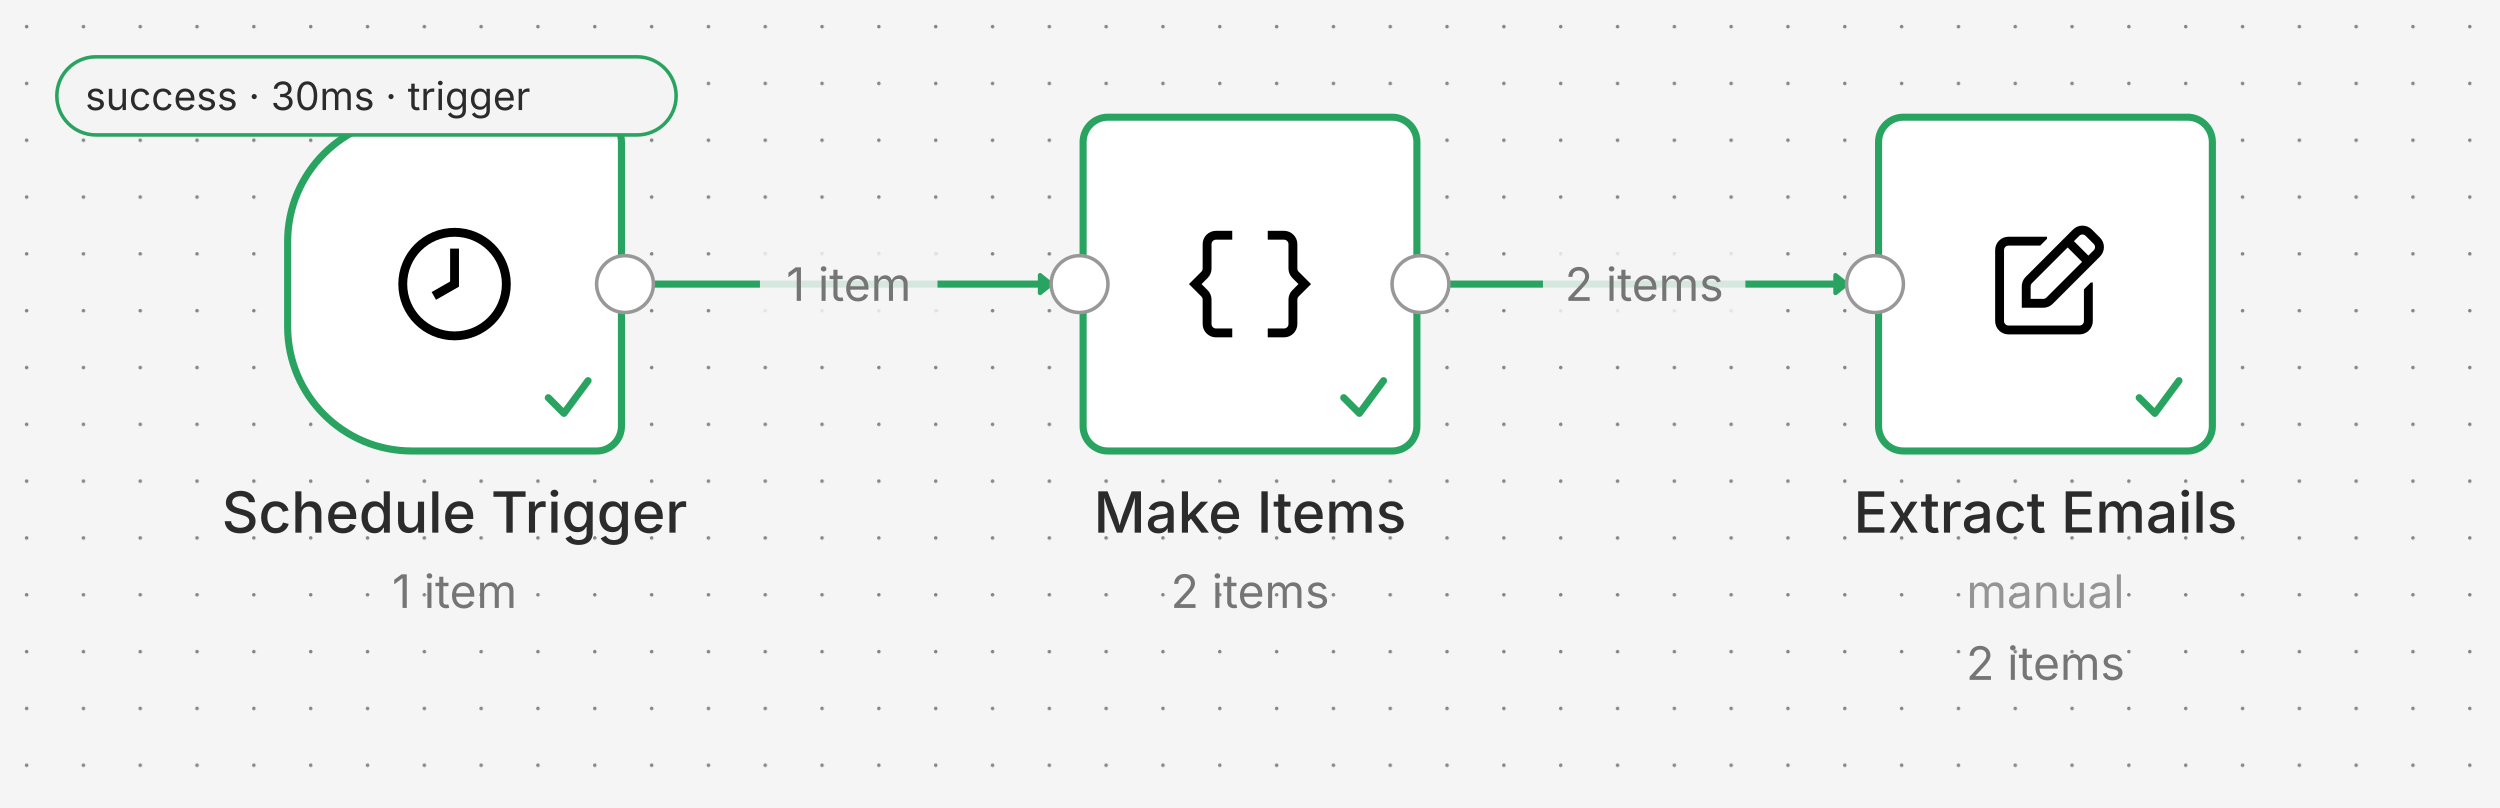
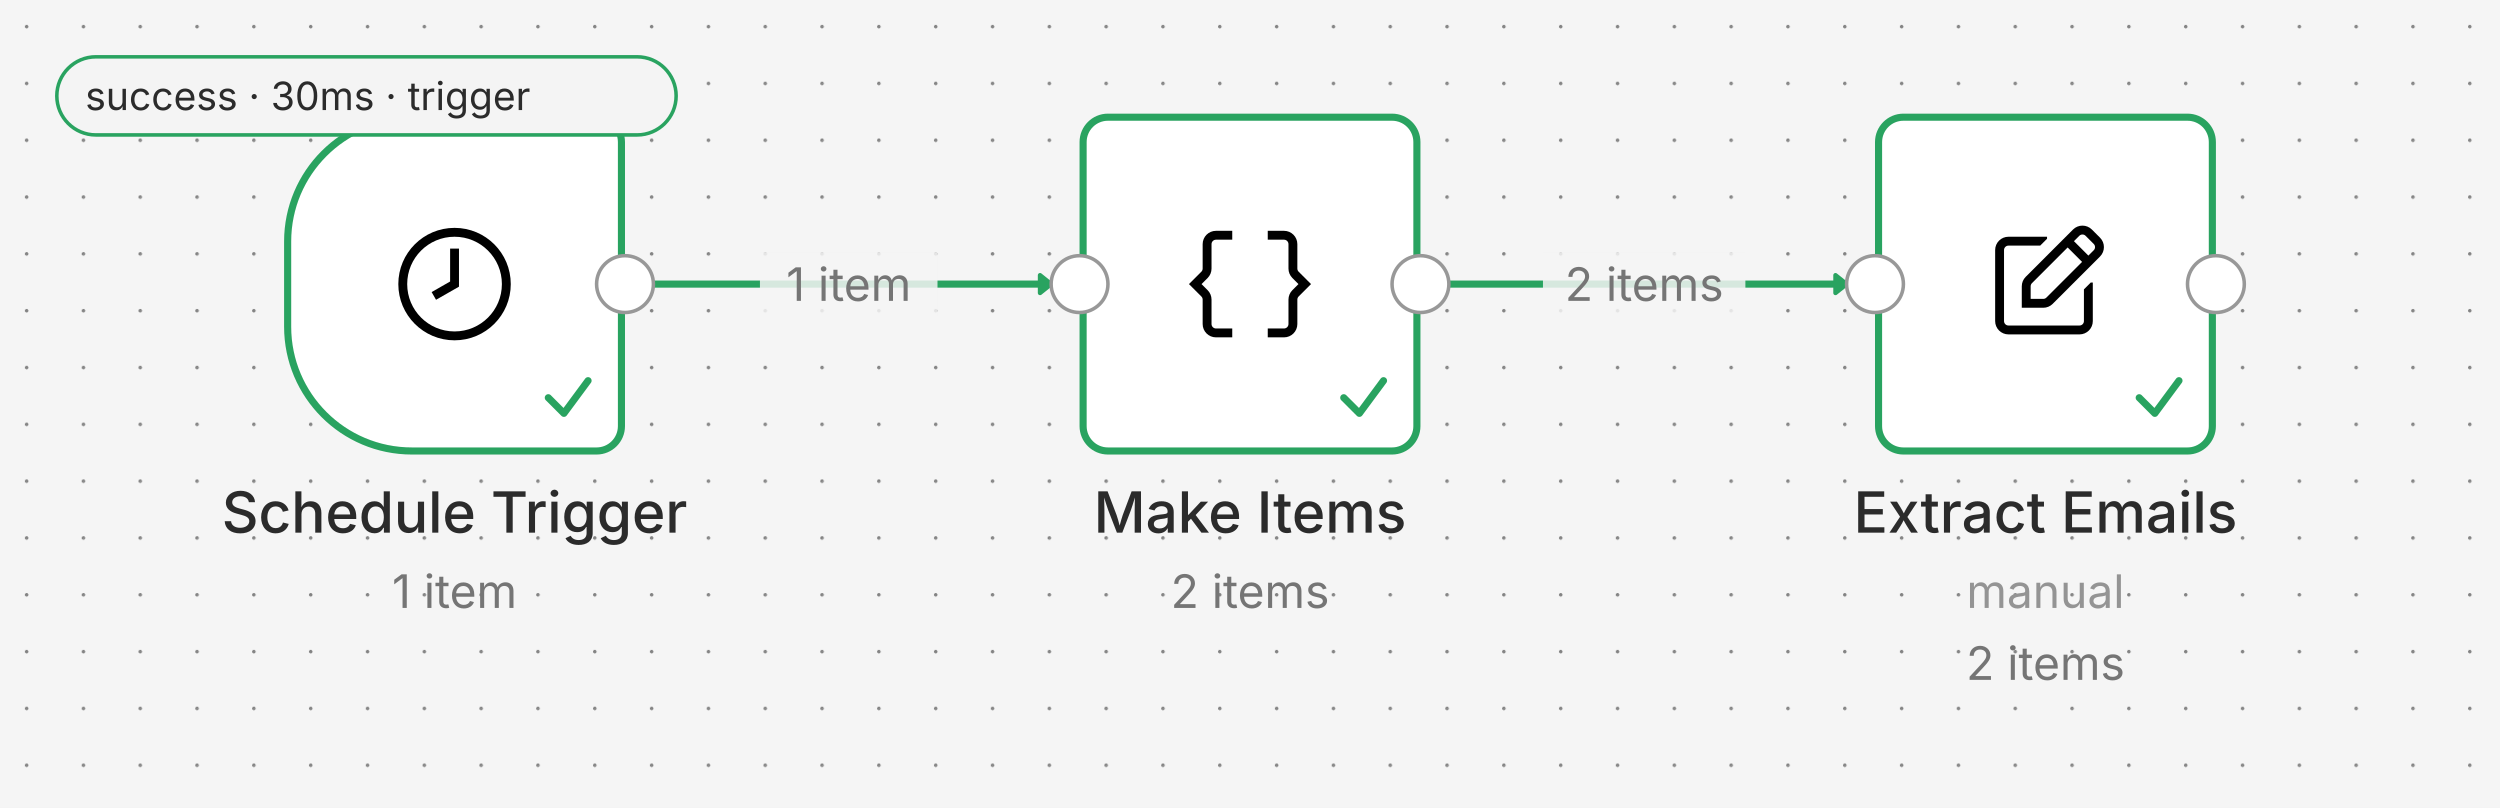
<svg xmlns="http://www.w3.org/2000/svg" class="wr-root" data-descriptions-version="2.38.1" data-theme="light" data-view="execution" height="227.5" text-rendering="geometricPrecision" viewBox="-80 -32 704 227.5" width="704">
  <style>.wr-root { font-family: InterVariable, Inter, -apple-system, BlinkMacSystemFont, 'Segoe UI', Roboto, Helvetica, Arial, sans-serif; }
.wr-not-run { opacity: 0.45; }
.wr-edge { stroke-linecap: round; }</style>
  <defs>
    <pattern height="16" id="wr-dots" patternTransform="translate(-9,-9)" patternUnits="userSpaceOnUse" width="16">
      <circle class="wr-dot" cx="0.5" cy="0.5" fill="#828282" r="0.5" />
    </pattern>
    <marker class="wr-arrow wr-arrow-main" id="wr-arrow-main" markerHeight="12.5" markerUnits="userSpaceOnUse" markerWidth="12.5" orient="auto-start-reverse" refX="0" refY="0" viewBox="-10 -10 20 20">
      <polyline fill="#cacaca" points="-5,-4 0,0 -5,4 -5,-4" stroke="#cacaca" stroke-linecap="round" stroke-linejoin="round" stroke-width="2" />
    </marker>
    <marker class="wr-arrow wr-arrow-ran" id="wr-arrow-ran" markerHeight="12.5" markerUnits="userSpaceOnUse" markerWidth="12.5" orient="auto-start-reverse" refX="0" refY="0" viewBox="-10 -10 20 20">
      <polyline fill="#29a360" points="-5,-4 0,0 -5,4 -5,-4" stroke="#29a360" stroke-linecap="round" stroke-linejoin="round" stroke-width="2" />
    </marker>
    <marker class="wr-arrow wr-arrow-error" id="wr-arrow-error" markerHeight="12.5" markerUnits="userSpaceOnUse" markerWidth="12.5" orient="auto-start-reverse" refX="0" refY="0" viewBox="-10 -10 20 20">
      <polyline fill="#ea1f30" points="-5,-4 0,0 -5,4 -5,-4" stroke="#ea1f30" stroke-linecap="round" stroke-linejoin="round" stroke-width="2" />
    </marker>
  </defs>
  <rect class="wr-canvas-bg" fill="#f5f5f5" height="227.5" width="704" x="-80" y="-32" />
  <rect class="wr-canvas-dots" fill="url(#wr-dots)" height="1137.5" width="3520" x="-1488" y="-487" />
  <g class="wr-layer-stickies" />
  <g class="wr-layer-edges">
    <path class="wr-edge wr-edge-main wr-edge-ran" d="M 96 48 C 160 48, 160 48, 216 48" data-from="Schedule Trigger" data-to="Make Items" fill="none" marker-end="url(#wr-arrow-ran)" stroke="#29a360" stroke-width="2" />
    <path class="wr-edge wr-edge-main wr-edge-ran" d="M 320 48 C 384 48, 384 48, 440 48" data-from="Make Items" data-to="Extract Emails" fill="none" marker-end="url(#wr-arrow-ran)" stroke="#29a360" stroke-width="2" />
  </g>
  <g class="wr-layer-edge-labels">
    <g class="wr-edge-label">
      <rect class="wr-label-bg" fill="#f4f4f4" fill-opacity="0.85" height="18" width="50" x="134" y="39" />
      <text class="wr-label-text" dominant-baseline="central" fill="#757575" font-size="13" text-anchor="middle" x="159" y="48">1 item</text>
    </g>
    <g class="wr-edge-label">
      <rect class="wr-label-bg" fill="#f4f4f4" fill-opacity="0.85" height="18" width="57" x="354.5" y="39" />
      <text class="wr-label-text" dominant-baseline="central" fill="#757575" font-size="13" text-anchor="middle" x="383" y="48">2 items</text>
    </g>
  </g>
  <g class="wr-layer-nodes">
    <g class="wr-node" data-node-name="Schedule Trigger" data-node-type="n8n-nodes-base.scheduleTrigger">
      <path class="wr-tile-halo" d="M 36 -3 H 88 A 11 11 0 0 1 99 8 V 88 A 11 11 0 0 1 88 99 H 36 A 39 39 0 0 1 -3 60 V 36 A 39 39 0 0 1 36 -3 Z" fill="none" stroke="none" stroke-width="6" />
      <path class="wr-tile" d="M 36 2 H 88 A 6 6 0 0 1 94 8 V 88 A 6 6 0 0 1 88 94 H 36 A 34 34 0 0 1 2 60 V 36 A 34 34 0 0 1 36 2 Z" fill="#ffffff" />
      <path class="wr-tile-border" d="M 36 1 H 88 A 7 7 0 0 1 95 8 V 88 A 7 7 0 0 1 88 95 H 36 A 35 35 0 0 1 1 60 V 36 A 35 35 0 0 1 36 1 Z" fill="none" stroke="#29a360" stroke-width="2" />
      <svg viewBox="0 0 24 24" fill="none" class="wr-icon" preserveAspectRatio="xMidYMid meet" x="28" y="28" width="40" height="40">
        <circle cx="12" cy="12" r="8.75" stroke="currentColor" stroke-width="1.5" />
        <path d="M12 6V12L8.5 14" stroke="currentColor" stroke-width="1.5" />
      </svg>
      <text class="wr-node-items" fill="#757575" font-size="13" text-anchor="middle" x="48" y="139.19">1 item</text>
      <text class="wr-node-name" fill="#2b2b2b" font-size="16" font-weight="500" text-anchor="middle" x="48" y="118">Schedule Trigger</text>
      <g class="wr-badge wr-badge-success">
        <path class="wr-badge-glyph" d="M 74.4 80 L 78.8 84.4 L 85.6 75.2" fill="none" stroke="#29a360" stroke-linecap="round" stroke-linejoin="round" stroke-width="2" />
      </g>
    </g>
    <g class="wr-node" data-node-name="Make Items" data-node-type="n8n-nodes-base.code">
      <path class="wr-tile-halo" d="M 232 -3 H 312 A 11 11 0 0 1 323 8 V 88 A 11 11 0 0 1 312 99 H 232 A 11 11 0 0 1 221 88 V 8 A 11 11 0 0 1 232 -3 Z" fill="none" stroke="none" stroke-width="6" />
      <path class="wr-tile" d="M 232 2 H 312 A 6 6 0 0 1 318 8 V 88 A 6 6 0 0 1 312 94 H 232 A 6 6 0 0 1 226 88 V 8 A 6 6 0 0 1 232 2 Z" fill="#ffffff" />
      <path class="wr-tile-border" d="M 232 1 H 312 A 7 7 0 0 1 319 8 V 88 A 7 7 0 0 1 312 95 H 232 A 7 7 0 0 1 225 88 V 8 A 7 7 0 0 1 232 1 Z" fill="none" stroke="#29a360" stroke-width="2" />
      <svg viewBox="0 0 24 24" fill="none" class="wr-icon" preserveAspectRatio="xMidYMid meet" x="252" y="28" width="40" height="40">
        <path d="M9 3.75H6.25C5.422 3.75 4.75 4.422 4.75 5.25V9.379C4.75 9.777 4.592 10.158 4.311 10.439L2.75 12L4.311 13.561C4.592 13.842 4.75 14.223 4.75 14.621V18.75C4.75 19.578 5.422 20.25 6.25 20.25H9" stroke="currentColor" stroke-width="1.5" />
        <path d="M15 3.75H17.75C18.578 3.75 19.25 4.422 19.25 5.25V9.379C19.25 9.777 19.408 10.158 19.689 10.439L21.25 12L19.689 13.561C19.408 13.842 19.25 14.223 19.25 14.621V18.75C19.25 19.578 18.578 20.25 17.75 20.25H15" stroke="currentColor" stroke-width="1.5" />
      </svg>
      <text class="wr-node-items" fill="#757575" font-size="13" text-anchor="middle" x="272" y="139.19">2 items</text>
      <text class="wr-node-name" fill="#2b2b2b" font-size="16" font-weight="500" text-anchor="middle" x="272" y="118">Make Items</text>
      <g class="wr-badge wr-badge-success">
        <path class="wr-badge-glyph" d="M 298.4 80 L 302.8 84.4 L 309.6 75.2" fill="none" stroke="#29a360" stroke-linecap="round" stroke-linejoin="round" stroke-width="2" />
      </g>
    </g>
    <g class="wr-node" data-node-name="Extract Emails" data-node-type="n8n-nodes-base.set">
      <path class="wr-tile-halo" d="M 456 -3 H 536 A 11 11 0 0 1 547 8 V 88 A 11 11 0 0 1 536 99 H 456 A 11 11 0 0 1 445 88 V 8 A 11 11 0 0 1 456 -3 Z" fill="none" stroke="none" stroke-width="6" />
      <path class="wr-tile" d="M 456 2 H 536 A 6 6 0 0 1 542 8 V 88 A 6 6 0 0 1 536 94 H 456 A 6 6 0 0 1 450 88 V 8 A 6 6 0 0 1 456 2 Z" fill="#ffffff" />
      <path class="wr-tile-border" d="M 456 1 H 536 A 7 7 0 0 1 543 8 V 88 A 7 7 0 0 1 536 95 H 456 A 7 7 0 0 1 449 88 V 8 A 7 7 0 0 1 456 1 Z" fill="none" stroke="#29a360" stroke-width="2" />
      <svg viewBox="0 0 24 24" fill="none" class="wr-icon" preserveAspectRatio="xMidYMid meet" x="476" y="28" width="40" height="40">
        <path d="M12.268 4.343L11.111 5.5H5.75C5.336 5.5 5 5.836 5 6.25V18.25C5 18.664 5.336 19 5.75 19H17.75C18.164 19 18.5 18.664 18.5 18.25V12.889L19.656 11.732H20V18.25C20 19.493 18.993 20.5 17.75 20.5H5.75C4.507 20.5 3.5 19.493 3.5 18.25V6.25C3.5 5.007 4.507 4 5.75 4H12.268V4.343Z" fill="currentColor" />
        <path d="M17.189 3.311C17.775 2.725 18.725 2.725 19.311 3.311L20.689 4.689C21.275 5.275 21.275 6.225 20.689 6.811L12.689 14.811C12.408 15.092 12.027 15.25 11.629 15.25H8.75V12.371C8.75 11.973 8.908 11.592 9.189 11.311L17.189 3.311Z" stroke="currentColor" stroke-width="1.5" />
        <path d="M15.75 4.75L19.25 8.25" stroke="currentColor" stroke-width="1.5" />
      </svg>
      <text class="wr-node-subtitle" fill="#949494" font-size="13" text-anchor="middle" x="496" y="139.19">manual</text>
      <text class="wr-node-items" fill="#757575" font-size="13" text-anchor="middle" x="496" y="159.44">2 items</text>
      <text class="wr-node-name" fill="#2b2b2b" font-size="16" font-weight="500" text-anchor="middle" x="496" y="118">Extract Emails</text>
      <g class="wr-badge wr-badge-success">
        <path class="wr-badge-glyph" d="M 522.4 80 L 526.8 84.4 L 533.6 75.2" fill="none" stroke="#29a360" stroke-linecap="round" stroke-linejoin="round" stroke-width="2" />
      </g>
    </g>
  </g>
  <g class="wr-layer-ports">
-     <circle class="wr-port" cx="96" cy="48" fill="#ffffff" r="8" stroke="#989898" />
-     <circle class="wr-port" cx="224" cy="48" fill="#ffffff" r="8" stroke="#989898" />
-     <circle class="wr-port" cx="320" cy="48" fill="#ffffff" r="8" stroke="#989898" />
-     <circle class="wr-port" cx="448" cy="48" fill="#ffffff" r="8" stroke="#989898" />
+     <circle class="wr-port" cx="96" cy="48" data-node="Schedule Trigger" fill="#ffffff" r="8" stroke="#989898" />
+     <circle class="wr-port" cx="320" cy="48" data-node="Make Items" fill="#ffffff" r="8" stroke="#989898" />
+     <circle class="wr-port" cx="224" cy="48" data-node="Make Items" fill="#ffffff" r="8" stroke="#989898" />
+     <circle class="wr-port" cx="544" cy="48" data-node="Extract Emails" fill="#ffffff" r="8" stroke="#989898" />
+     <circle class="wr-port" cx="448" cy="48" data-node="Extract Emails" fill="#ffffff" r="8" stroke="#989898" />
  </g>
  <g class="wr-header">
    <rect class="wr-header-bg" fill="#f4f4f4" height="22" rx="11" stroke="#29a360" width="174.4" x="-64" y="-16" />
    <text class="wr-header-text" dominant-baseline="central" fill="#2b2b2b" font-size="11" x="-56" y="-5">success · 30ms · trigger</text>
  </g>
</svg>
